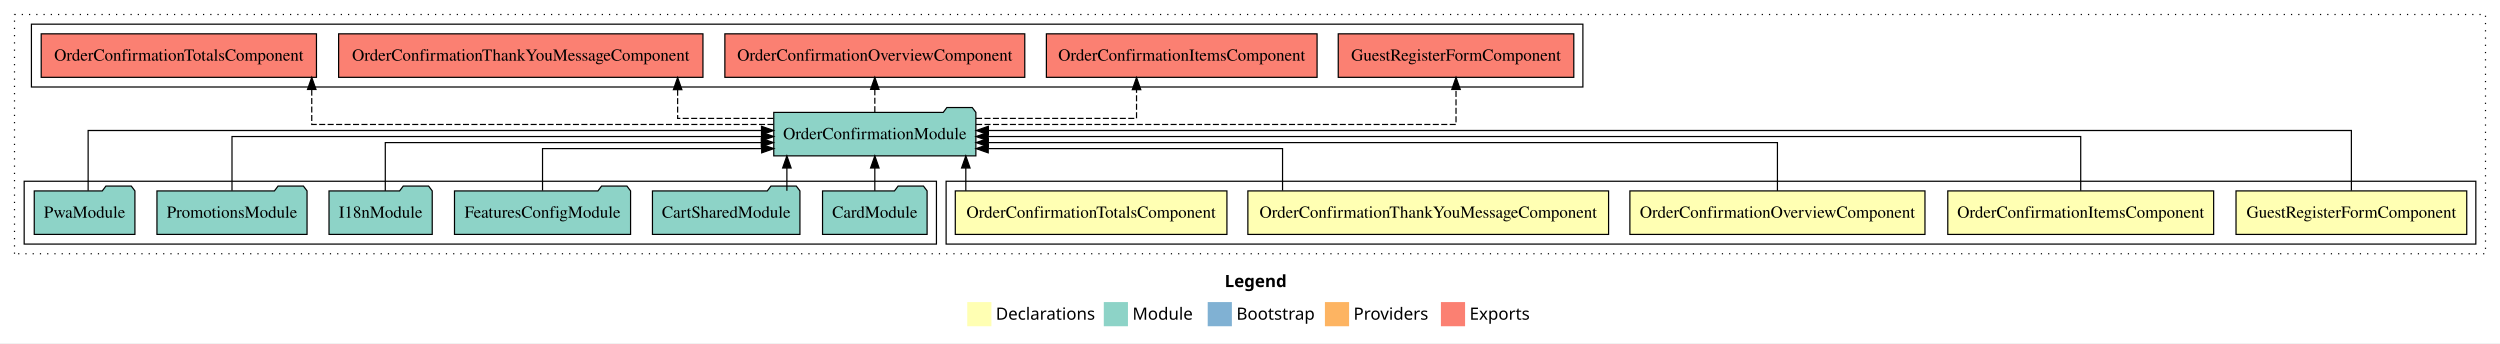
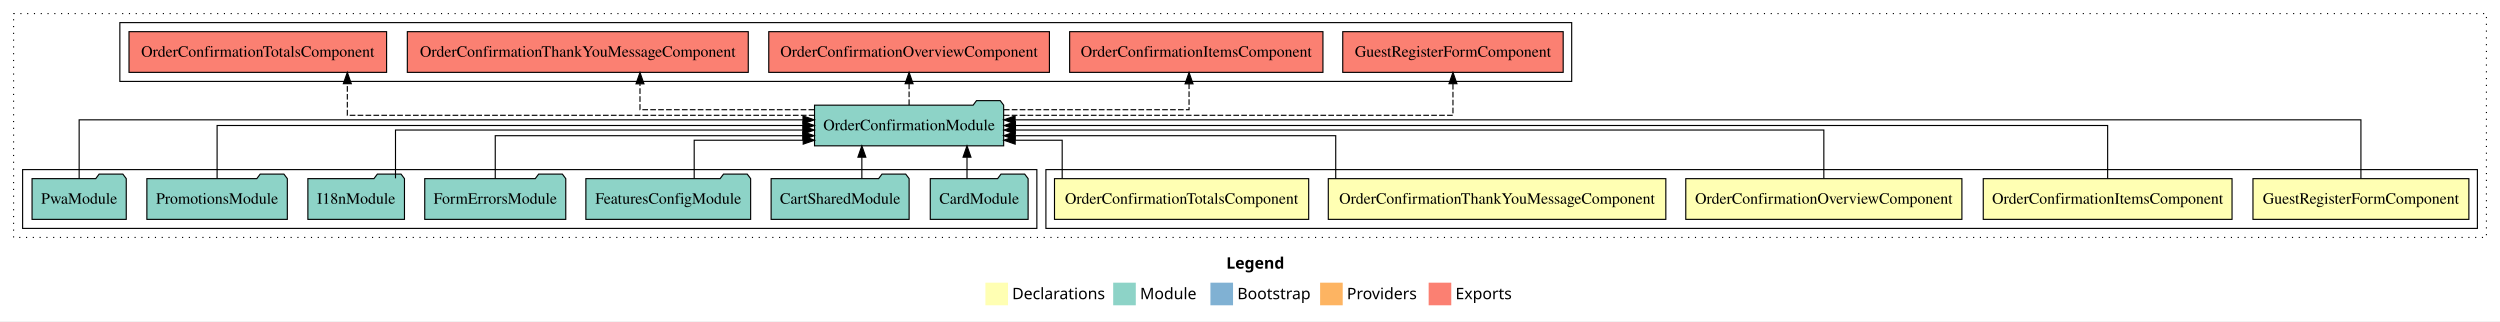
- <svg xmlns="http://www.w3.org/2000/svg" width="2069pt" height="284pt" viewBox="0.00 0.00 2069.00 284.00">
+ <svg xmlns="http://www.w3.org/2000/svg" width="2211pt" height="284pt" viewBox="0.00 0.00 2211.00 284.00">
  <g id="graph0" class="graph" transform="scale(1 1) rotate(0) translate(4 280)">
-     <polygon fill="#ffffff" stroke="transparent" points="-4,4 -4,-280 2065,-280 2065,4 -4,4" />
-     <text text-anchor="start" x="1009.509" y="-42.4" font-family="sans-serif" font-weight="bold" font-size="14.00" fill="#000000">Legend</text>
-     <polygon fill="#ffffb3" stroke="transparent" points="796.5,-10 796.5,-30 816.5,-30 816.5,-10 796.5,-10" />
-     <text text-anchor="start" x="820.129" y="-15.4" font-family="sans-serif" font-size="14.00" fill="#000000">  Declarations</text>
-     <polygon fill="#8dd3c7" stroke="transparent" points="909.5,-10 909.5,-30 929.5,-30 929.5,-10 909.5,-10" />
-     <text text-anchor="start" x="933.225" y="-15.4" font-family="sans-serif" font-size="14.00" fill="#000000">  Module</text>
-     <polygon fill="#80b1d3" stroke="transparent" points="995.5,-10 995.5,-30 1015.5,-30 1015.5,-10 995.5,-10" />
-     <text text-anchor="start" x="1019.281" y="-15.4" font-family="sans-serif" font-size="14.00" fill="#000000">  Bootstrap</text>
-     <polygon fill="#fdb462" stroke="transparent" points="1092.5,-10 1092.5,-30 1112.5,-30 1112.5,-10 1092.5,-10" />
-     <text text-anchor="start" x="1116.173" y="-15.4" font-family="sans-serif" font-size="14.00" fill="#000000">  Providers</text>
-     <polygon fill="#fb8072" stroke="transparent" points="1188.5,-10 1188.5,-30 1208.5,-30 1208.5,-10 1188.5,-10" />
-     <text text-anchor="start" x="1212.226" y="-15.4" font-family="sans-serif" font-size="14.00" fill="#000000">  Exports</text>
+     <polygon fill="#ffffff" stroke="transparent" points="-4,4 -4,-280 2207,-280 2207,4 -4,4" />
+     <text text-anchor="start" x="1080.509" y="-42.4" font-family="sans-serif" font-weight="bold" font-size="14.00" fill="#000000">Legend</text>
+     <polygon fill="#ffffb3" stroke="transparent" points="867.5,-10 867.5,-30 887.5,-30 887.5,-10 867.5,-10" />
+     <text text-anchor="start" x="891.129" y="-15.4" font-family="sans-serif" font-size="14.00" fill="#000000">  Declarations</text>
+     <polygon fill="#8dd3c7" stroke="transparent" points="980.5,-10 980.5,-30 1000.5,-30 1000.5,-10 980.5,-10" />
+     <text text-anchor="start" x="1004.225" y="-15.4" font-family="sans-serif" font-size="14.00" fill="#000000">  Module</text>
+     <polygon fill="#80b1d3" stroke="transparent" points="1066.5,-10 1066.5,-30 1086.5,-30 1086.5,-10 1066.5,-10" />
+     <text text-anchor="start" x="1090.281" y="-15.4" font-family="sans-serif" font-size="14.00" fill="#000000">  Bootstrap</text>
+     <polygon fill="#fdb462" stroke="transparent" points="1163.5,-10 1163.5,-30 1183.5,-30 1183.5,-10 1163.5,-10" />
+     <text text-anchor="start" x="1187.173" y="-15.4" font-family="sans-serif" font-size="14.00" fill="#000000">  Providers</text>
+     <polygon fill="#fb8072" stroke="transparent" points="1259.5,-10 1259.5,-30 1279.5,-30 1279.5,-10 1259.5,-10" />
+     <text text-anchor="start" x="1283.226" y="-15.4" font-family="sans-serif" font-size="14.00" fill="#000000">  Exports</text>
    <g id="clust1" class="cluster">
-       <polygon fill="none" stroke="#000000" stroke-dasharray="1,5" points="8,-70 8,-268 2053,-268 2053,-70 8,-70" />
+       <polygon fill="none" stroke="#000000" stroke-dasharray="1,5" points="8,-70 8,-268 2195,-268 2195,-70 8,-70" />
    </g>
    <g id="clust2" class="cluster">
-       <polygon fill="none" stroke="#000000" points="779,-78 779,-130 2045,-130 2045,-78 779,-78" />
+       <polygon fill="none" stroke="#000000" points="921,-78 921,-130 2187,-130 2187,-78 921,-78" />
    </g>
    <g id="clust8" class="cluster">
-       <polygon fill="none" stroke="#000000" points="16,-78 16,-130 771,-130 771,-78 16,-78" />
+       <polygon fill="none" stroke="#000000" points="16,-78 16,-130 913,-130 913,-78 16,-78" />
    </g>
    <g id="clust9" class="cluster">
-       <polygon fill="none" stroke="#000000" points="22,-208 22,-260 1306,-260 1306,-208 22,-208" />
+       <polygon fill="none" stroke="#000000" points="102,-208 102,-260 1386,-260 1386,-208 102,-208" />
    </g>
    <g id="node1" class="node">
-       <polygon fill="#ffffb3" stroke="#000000" points="2037.475,-122 1846.525,-122 1846.525,-86 2037.475,-86 2037.475,-122" />
-       <text text-anchor="middle" x="1942" y="-99.8" font-family="Times,serif" font-size="14.00" fill="#000000">GuestRegisterFormComponent</text>
+       <polygon fill="#ffffb3" stroke="#000000" points="2179.475,-122 1988.525,-122 1988.525,-86 2179.475,-86 2179.475,-122" />
+       <text text-anchor="middle" x="2084" y="-99.8" font-family="Times,serif" font-size="14.00" fill="#000000">GuestRegisterFormComponent</text>
    </g>
    <g id="node6" class="node">
-       <polygon fill="#8dd3c7" stroke="#000000" points="803.627,-187 800.627,-191 779.627,-191 776.627,-187 636.373,-187 636.373,-151 803.627,-151 803.627,-187" />
-       <text text-anchor="middle" x="720" y="-164.8" font-family="Times,serif" font-size="14.00" fill="#000000">OrderConfirmationModule</text>
+       <polygon fill="#8dd3c7" stroke="#000000" points="883.627,-187 880.627,-191 859.627,-191 856.627,-187 716.373,-187 716.373,-151 883.627,-151 883.627,-187" />
+       <text text-anchor="middle" x="800" y="-164.8" font-family="Times,serif" font-size="14.00" fill="#000000">OrderConfirmationModule</text>
    </g>
    <g id="edge1" class="edge">
-       <path fill="none" stroke="#000000" d="M1942,-122.223C1942,-142.365 1942,-172 1942,-172 1942,-172 813.993,-172 813.993,-172" />
-       <polygon fill="#000000" stroke="#000000" points="813.993,-168.5 803.993,-172 813.993,-175.5 813.993,-168.5" />
+       <path fill="none" stroke="#000000" d="M2084,-122.027C2084,-142.767 2084,-174 2084,-174 2084,-174 893.751,-174 893.751,-174" />
+       <polygon fill="#000000" stroke="#000000" points="893.752,-170.5 883.751,-174 893.751,-177.5 893.752,-170.5" />
    </g>
    <g id="node2" class="node">
-       <polygon fill="#ffffb3" stroke="#000000" points="1828.011,-122 1607.989,-122 1607.989,-86 1828.011,-86 1828.011,-122" />
-       <text text-anchor="middle" x="1718" y="-99.8" font-family="Times,serif" font-size="14.00" fill="#000000">OrderConfirmationItemsComponent</text>
+       <polygon fill="#ffffb3" stroke="#000000" points="1970.011,-122 1749.989,-122 1749.989,-86 1970.011,-86 1970.011,-122" />
+       <text text-anchor="middle" x="1860" y="-99.8" font-family="Times,serif" font-size="14.00" fill="#000000">OrderConfirmationItemsComponent</text>
    </g>
    <g id="edge2" class="edge">
-       <path fill="none" stroke="#000000" d="M1718,-122.222C1718,-140.828 1718,-167 1718,-167 1718,-167 813.8,-167 813.8,-167" />
-       <polygon fill="#000000" stroke="#000000" points="813.8,-163.5 803.8,-167 813.8,-170.5 813.8,-163.5" />
+       <path fill="none" stroke="#000000" d="M1860,-122.106C1860,-141.339 1860,-169 1860,-169 1860,-169 894.062,-169 894.062,-169" />
+       <polygon fill="#000000" stroke="#000000" points="894.062,-165.5 884.062,-169 894.062,-172.5 894.062,-165.5" />
    </g>
    <g id="node3" class="node">
-       <polygon fill="#ffffb3" stroke="#000000" points="1589.103,-122 1344.897,-122 1344.897,-86 1589.103,-86 1589.103,-122" />
-       <text text-anchor="middle" x="1467" y="-99.8" font-family="Times,serif" font-size="14.00" fill="#000000">OrderConfirmationOverviewComponent</text>
+       <polygon fill="#ffffb3" stroke="#000000" points="1731.103,-122 1486.897,-122 1486.897,-86 1731.103,-86 1731.103,-122" />
+       <text text-anchor="middle" x="1609" y="-99.8" font-family="Times,serif" font-size="14.00" fill="#000000">OrderConfirmationOverviewComponent</text>
    </g>
    <g id="edge3" class="edge">
-       <path fill="none" stroke="#000000" d="M1467,-122.034C1467,-139.06 1467,-162 1467,-162 1467,-162 813.877,-162 813.877,-162" />
-       <polygon fill="#000000" stroke="#000000" points="813.877,-158.5 803.877,-162 813.877,-165.5 813.877,-158.5" />
+       <path fill="none" stroke="#000000" d="M1609,-122.302C1609,-140.27 1609,-165 1609,-165 1609,-165 893.909,-165 893.909,-165" />
+       <polygon fill="#000000" stroke="#000000" points="893.909,-161.5 883.909,-165 893.909,-168.5 893.909,-161.5" />
    </g>
    <g id="node4" class="node">
-       <polygon fill="#ffffb3" stroke="#000000" points="1327.261,-122 1028.739,-122 1028.739,-86 1327.261,-86 1327.261,-122" />
-       <text text-anchor="middle" x="1178" y="-99.8" font-family="Times,serif" font-size="14.00" fill="#000000">OrderConfirmationThankYouMessageComponent</text>
+       <polygon fill="#ffffb3" stroke="#000000" points="1469.261,-122 1170.739,-122 1170.739,-86 1469.261,-86 1469.261,-122" />
+       <text text-anchor="middle" x="1320" y="-99.8" font-family="Times,serif" font-size="14.00" fill="#000000">OrderConfirmationThankYouMessageComponent</text>
    </g>
    <g id="edge4" class="edge">
-       <path fill="none" stroke="#000000" d="M1057.437,-122.24C1057.437,-137.571 1057.437,-157 1057.437,-157 1057.437,-157 813.845,-157 813.845,-157" />
-       <polygon fill="#000000" stroke="#000000" points="813.845,-153.5 803.845,-157 813.845,-160.5 813.845,-153.5" />
+       <path fill="none" stroke="#000000" d="M1177.316,-122.027C1177.316,-138.398 1177.316,-160 1177.316,-160 1177.316,-160 893.739,-160 893.739,-160" />
+       <polygon fill="#000000" stroke="#000000" points="893.739,-156.5 883.739,-160 893.739,-163.5 893.739,-156.5" />
    </g>
    <g id="node5" class="node">
-       <polygon fill="#ffffb3" stroke="#000000" points="1011.403,-122 786.597,-122 786.597,-86 1011.403,-86 1011.403,-122" />
-       <text text-anchor="middle" x="899" y="-99.8" font-family="Times,serif" font-size="14.00" fill="#000000">OrderConfirmationTotalsComponent</text>
+       <polygon fill="#ffffb3" stroke="#000000" points="1153.403,-122 928.597,-122 928.597,-86 1153.403,-86 1153.403,-122" />
+       <text text-anchor="middle" x="1041" y="-99.8" font-family="Times,serif" font-size="14.00" fill="#000000">OrderConfirmationTotalsComponent</text>
    </g>
    <g id="edge5" class="edge">
-       <path fill="none" stroke="#000000" d="M795.306,-122.106C795.306,-122.106 795.306,-140.991 795.306,-140.991" />
-       <polygon fill="#000000" stroke="#000000" points="791.806,-140.991 795.306,-150.991 798.806,-140.991 791.806,-140.991" />
-     </g>
-     <g id="node13" class="node">
-       <polygon fill="#fb8072" stroke="#000000" points="1298.475,-252 1103.525,-252 1103.525,-216 1298.475,-216 1298.475,-252" />
-       <text text-anchor="middle" x="1201" y="-229.8" font-family="Times,serif" font-size="14.00" fill="#000000">GuestRegisterFormComponent </text>
-     </g>
-     <g id="edge12" class="edge">
-       <path fill="none" stroke="#000000" stroke-dasharray="5,2" d="M803.784,-177C941.593,-177 1201,-177 1201,-177 1201,-177 1201,-205.965 1201,-205.965" />
-       <polygon fill="#000000" stroke="#000000" points="1197.5,-205.965 1201,-215.965 1204.5,-205.965 1197.5,-205.965" />
+       <path fill="none" stroke="#000000" d="M935.397,-122.187C935.397,-137.182 935.397,-156 935.397,-156 935.397,-156 893.823,-156 893.823,-156" />
+       <polygon fill="#000000" stroke="#000000" points="893.823,-152.5 883.823,-156 893.823,-159.5 893.823,-152.5" />
    </g>
    <g id="node14" class="node">
-       <polygon fill="#fb8072" stroke="#000000" points="1086.011,-252 861.989,-252 861.989,-216 1086.011,-216 1086.011,-252" />
-       <text text-anchor="middle" x="974" y="-229.8" font-family="Times,serif" font-size="14.00" fill="#000000">OrderConfirmationItemsComponent </text>
+       <polygon fill="#fb8072" stroke="#000000" points="1378.475,-252 1183.525,-252 1183.525,-216 1378.475,-216 1378.475,-252" />
+       <text text-anchor="middle" x="1281" y="-229.8" font-family="Times,serif" font-size="14.00" fill="#000000">GuestRegisterFormComponent </text>
    </g>
    <g id="edge13" class="edge">
-       <path fill="none" stroke="#000000" stroke-dasharray="5,2" d="M803.742,-182C864.693,-182 936.598,-182 936.598,-182 936.598,-182 936.598,-205.813 936.598,-205.813" />
-       <polygon fill="#000000" stroke="#000000" points="933.098,-205.813 936.598,-215.813 940.098,-205.813 933.098,-205.813" />
+       <path fill="none" stroke="#000000" stroke-dasharray="5,2" d="M883.784,-178C1021.593,-178 1281,-178 1281,-178 1281,-178 1281,-205.973 1281,-205.973" />
+       <polygon fill="#000000" stroke="#000000" points="1277.5,-205.973 1281,-215.973 1284.5,-205.973 1277.5,-205.973" />
    </g>
    <g id="node15" class="node">
-       <polygon fill="#fb8072" stroke="#000000" points="844.103,-252 595.897,-252 595.897,-216 844.103,-216 844.103,-252" />
-       <text text-anchor="middle" x="720" y="-229.8" font-family="Times,serif" font-size="14.00" fill="#000000">OrderConfirmationOverviewComponent </text>
+       <polygon fill="#fb8072" stroke="#000000" points="1166.011,-252 941.989,-252 941.989,-216 1166.011,-216 1166.011,-252" />
+       <text text-anchor="middle" x="1054" y="-229.8" font-family="Times,serif" font-size="14.00" fill="#000000">OrderConfirmationItemsComponent </text>
    </g>
    <g id="edge14" class="edge">
-       <path fill="none" stroke="#000000" stroke-dasharray="5,2" d="M720,-187.106C720,-187.106 720,-205.991 720,-205.991" />
-       <polygon fill="#000000" stroke="#000000" points="716.5,-205.991 720,-215.991 723.5,-205.991 716.5,-205.991" />
+       <path fill="none" stroke="#000000" stroke-dasharray="5,2" d="M883.825,-183C955.655,-183 1047.598,-183 1047.598,-183 1047.598,-183 1047.598,-205.876 1047.598,-205.876" />
+       <polygon fill="#000000" stroke="#000000" points="1044.098,-205.876 1047.598,-215.876 1051.098,-205.876 1044.098,-205.876" />
    </g>
    <g id="node16" class="node">
-       <polygon fill="#fb8072" stroke="#000000" points="577.761,-252 276.239,-252 276.239,-216 577.761,-216 577.761,-252" />
-       <text text-anchor="middle" x="427" y="-229.8" font-family="Times,serif" font-size="14.00" fill="#000000">OrderConfirmationThankYouMessageComponent </text>
+       <polygon fill="#fb8072" stroke="#000000" points="924.103,-252 675.897,-252 675.897,-216 924.103,-216 924.103,-252" />
+       <text text-anchor="middle" x="800" y="-229.8" font-family="Times,serif" font-size="14.00" fill="#000000">OrderConfirmationOverviewComponent </text>
    </g>
    <g id="edge15" class="edge">
-       <path fill="none" stroke="#000000" stroke-dasharray="5,2" d="M636.014,-182C596.029,-182 556.809,-182 556.809,-182 556.809,-182 556.809,-205.813 556.809,-205.813" />
-       <polygon fill="#000000" stroke="#000000" points="553.309,-205.813 556.809,-215.813 560.309,-205.813 553.309,-205.813" />
+       <path fill="none" stroke="#000000" stroke-dasharray="5,2" d="M800,-187.106C800,-187.106 800,-205.991 800,-205.991" />
+       <polygon fill="#000000" stroke="#000000" points="796.5,-205.991 800,-215.991 803.5,-205.991 796.5,-205.991" />
    </g>
    <g id="node17" class="node">
-       <polygon fill="#fb8072" stroke="#000000" points="257.903,-252 30.097,-252 30.097,-216 257.903,-216 257.903,-252" />
-       <text text-anchor="middle" x="144" y="-229.8" font-family="Times,serif" font-size="14.00" fill="#000000">OrderConfirmationTotalsComponent </text>
+       <polygon fill="#fb8072" stroke="#000000" points="657.761,-252 356.239,-252 356.239,-216 657.761,-216 657.761,-252" />
+       <text text-anchor="middle" x="507" y="-229.8" font-family="Times,serif" font-size="14.00" fill="#000000">OrderConfirmationThankYouMessageComponent </text>
    </g>
    <g id="edge16" class="edge">
-       <path fill="none" stroke="#000000" stroke-dasharray="5,2" d="M636.151,-177C501.987,-177 254.003,-177 254.003,-177 254.003,-177 254.003,-205.965 254.003,-205.965" />
-       <polygon fill="#000000" stroke="#000000" points="250.503,-205.965 254.003,-215.965 257.503,-205.965 250.503,-205.965" />
+       <path fill="none" stroke="#000000" stroke-dasharray="5,2" d="M716.092,-183C647.573,-183 562.007,-183 562.007,-183 562.007,-183 562.007,-205.876 562.007,-205.876" />
+       <polygon fill="#000000" stroke="#000000" points="558.507,-205.876 562.007,-215.876 565.507,-205.876 558.507,-205.876" />
+     </g>
+     <g id="node18" class="node">
+       <polygon fill="#fb8072" stroke="#000000" points="337.903,-252 110.097,-252 110.097,-216 337.903,-216 337.903,-252" />
+       <text text-anchor="middle" x="224" y="-229.8" font-family="Times,serif" font-size="14.00" fill="#000000">OrderConfirmationTotalsComponent </text>
+     </g>
+     <g id="edge17" class="edge">
+       <path fill="none" stroke="#000000" stroke-dasharray="5,2" d="M716.282,-178C574.69,-178 303.173,-178 303.173,-178 303.173,-178 303.173,-205.973 303.173,-205.973" />
+       <polygon fill="#000000" stroke="#000000" points="299.673,-205.973 303.173,-215.973 306.673,-205.973 299.673,-205.973" />
    </g>
    <g id="node7" class="node">
-       <polygon fill="#8dd3c7" stroke="#000000" points="763.262,-122 760.262,-126 739.262,-126 736.262,-122 676.738,-122 676.738,-86 763.262,-86 763.262,-122" />
-       <text text-anchor="middle" x="720" y="-99.8" font-family="Times,serif" font-size="14.00" fill="#000000">CardModule</text>
+       <polygon fill="#8dd3c7" stroke="#000000" points="905.262,-122 902.262,-126 881.262,-126 878.262,-122 818.738,-122 818.738,-86 905.262,-86 905.262,-122" />
+       <text text-anchor="middle" x="862" y="-99.8" font-family="Times,serif" font-size="14.00" fill="#000000">CardModule</text>
    </g>
    <g id="edge6" class="edge">
-       <path fill="none" stroke="#000000" d="M720,-122.106C720,-122.106 720,-140.991 720,-140.991" />
-       <polygon fill="#000000" stroke="#000000" points="716.5,-140.991 720,-150.991 723.5,-140.991 716.5,-140.991" />
+       <path fill="none" stroke="#000000" d="M851.216,-122.106C851.216,-122.106 851.216,-140.991 851.216,-140.991" />
+       <polygon fill="#000000" stroke="#000000" points="847.716,-140.991 851.216,-150.991 854.716,-140.991 847.716,-140.991" />
    </g>
    <g id="node8" class="node">
-       <polygon fill="#8dd3c7" stroke="#000000" points="658.025,-122 655.025,-126 634.025,-126 631.025,-122 535.975,-122 535.975,-86 658.025,-86 658.025,-122" />
-       <text text-anchor="middle" x="597" y="-99.8" font-family="Times,serif" font-size="14.00" fill="#000000">CartSharedModule</text>
+       <polygon fill="#8dd3c7" stroke="#000000" points="800.025,-122 797.025,-126 776.025,-126 773.025,-122 677.975,-122 677.975,-86 800.025,-86 800.025,-122" />
+       <text text-anchor="middle" x="739" y="-99.8" font-family="Times,serif" font-size="14.00" fill="#000000">CartSharedModule</text>
    </g>
    <g id="edge7" class="edge">
-       <path fill="none" stroke="#000000" d="M647.224,-122.106C647.224,-122.106 647.224,-140.991 647.224,-140.991" />
-       <polygon fill="#000000" stroke="#000000" points="643.725,-140.991 647.224,-150.991 650.725,-140.991 643.725,-140.991" />
+       <path fill="none" stroke="#000000" d="M758.224,-122.106C758.224,-122.106 758.224,-140.991 758.224,-140.991" />
+       <polygon fill="#000000" stroke="#000000" points="754.725,-140.991 758.224,-150.991 761.725,-140.991 754.725,-140.991" />
    </g>
    <g id="node9" class="node">
-       <polygon fill="#8dd3c7" stroke="#000000" points="517.86,-122 514.86,-126 493.86,-126 490.86,-122 372.14,-122 372.14,-86 517.86,-86 517.86,-122" />
-       <text text-anchor="middle" x="445" y="-99.8" font-family="Times,serif" font-size="14.00" fill="#000000">FeaturesConfigModule</text>
+       <polygon fill="#8dd3c7" stroke="#000000" points="659.86,-122 656.86,-126 635.86,-126 632.86,-122 514.14,-122 514.14,-86 659.86,-86 659.86,-122" />
+       <text text-anchor="middle" x="587" y="-99.8" font-family="Times,serif" font-size="14.00" fill="#000000">FeaturesConfigModule</text>
    </g>
    <g id="edge8" class="edge">
-       <path fill="none" stroke="#000000" d="M445,-122.24C445,-137.571 445,-157 445,-157 445,-157 626.371,-157 626.371,-157" />
-       <polygon fill="#000000" stroke="#000000" points="626.371,-160.5 636.371,-157 626.371,-153.5 626.371,-160.5" />
+       <path fill="none" stroke="#000000" d="M609.944,-122.187C609.944,-137.182 609.944,-156 609.944,-156 609.944,-156 706.362,-156 706.362,-156" />
+       <polygon fill="#000000" stroke="#000000" points="706.362,-159.5 716.362,-156 706.362,-152.5 706.362,-159.5" />
    </g>
    <g id="node10" class="node">
+       <polygon fill="#8dd3c7" stroke="#000000" points="496.363,-122 493.363,-126 472.363,-126 469.363,-122 371.637,-122 371.637,-86 496.363,-86 496.363,-122" />
+       <text text-anchor="middle" x="434" y="-99.8" font-family="Times,serif" font-size="14.00" fill="#000000">FormErrorsModule</text>
+     </g>
+     <g id="edge9" class="edge">
+       <path fill="none" stroke="#000000" d="M434,-122.027C434,-138.398 434,-160 434,-160 434,-160 706.032,-160 706.032,-160" />
+       <polygon fill="#000000" stroke="#000000" points="706.032,-163.5 716.032,-160 706.032,-156.5 706.032,-163.5" />
+     </g>
+     <g id="node11" class="node">
      <polygon fill="#8dd3c7" stroke="#000000" points="353.711,-122 350.711,-126 329.711,-126 326.711,-122 268.289,-122 268.289,-86 353.711,-86 353.711,-122" />
      <text text-anchor="middle" x="311" y="-99.8" font-family="Times,serif" font-size="14.00" fill="#000000">I18nModule</text>
    </g>
-     <g id="edge9" class="edge">
-       <path fill="none" stroke="#000000" d="M314.862,-122.034C314.862,-139.06 314.862,-162 314.862,-162 314.862,-162 626.055,-162 626.055,-162" />
-       <polygon fill="#000000" stroke="#000000" points="626.055,-165.5 636.055,-162 626.055,-158.5 626.055,-165.5" />
+     <g id="edge10" class="edge">
+       <path fill="none" stroke="#000000" d="M345.778,-122.302C345.778,-140.27 345.778,-165 345.778,-165 345.778,-165 706.159,-165 706.159,-165" />
+       <polygon fill="#000000" stroke="#000000" points="706.159,-168.5 716.159,-165 706.159,-161.5 706.159,-168.5" />
    </g>
-     <g id="node11" class="node">
+     <g id="node12" class="node">
      <polygon fill="#8dd3c7" stroke="#000000" points="250.109,-122 247.109,-126 226.109,-126 223.109,-122 125.891,-122 125.891,-86 250.109,-86 250.109,-122" />
      <text text-anchor="middle" x="188" y="-99.8" font-family="Times,serif" font-size="14.00" fill="#000000">PromotionsModule</text>
    </g>
-     <g id="edge10" class="edge">
-       <path fill="none" stroke="#000000" d="M188,-122.222C188,-140.828 188,-167 188,-167 188,-167 626.29,-167 626.29,-167" />
-       <polygon fill="#000000" stroke="#000000" points="626.29,-170.5 636.29,-167 626.29,-163.5 626.29,-170.5" />
+     <g id="edge11" class="edge">
+       <path fill="none" stroke="#000000" d="M188,-122.106C188,-141.339 188,-169 188,-169 188,-169 706.187,-169 706.187,-169" />
+       <polygon fill="#000000" stroke="#000000" points="706.187,-172.5 716.187,-169 706.187,-165.5 706.187,-172.5" />
    </g>
-     <g id="node12" class="node">
+     <g id="node13" class="node">
      <polygon fill="#8dd3c7" stroke="#000000" points="107.654,-122 104.654,-126 83.654,-126 80.654,-122 24.346,-122 24.346,-86 107.654,-86 107.654,-122" />
      <text text-anchor="middle" x="66" y="-99.8" font-family="Times,serif" font-size="14.00" fill="#000000">PwaModule</text>
    </g>
-     <g id="edge11" class="edge">
-       <path fill="none" stroke="#000000" d="M68.938,-122.223C68.938,-142.365 68.938,-172 68.938,-172 68.938,-172 626.218,-172 626.218,-172" />
-       <polygon fill="#000000" stroke="#000000" points="626.218,-175.5 636.218,-172 626.218,-168.5 626.218,-175.5" />
+     <g id="edge12" class="edge">
+       <path fill="none" stroke="#000000" d="M66,-122.027C66,-142.767 66,-174 66,-174 66,-174 706.159,-174 706.159,-174" />
+       <polygon fill="#000000" stroke="#000000" points="706.159,-177.5 716.159,-174 706.158,-170.5 706.159,-177.5" />
    </g>
  </g>
</svg>
